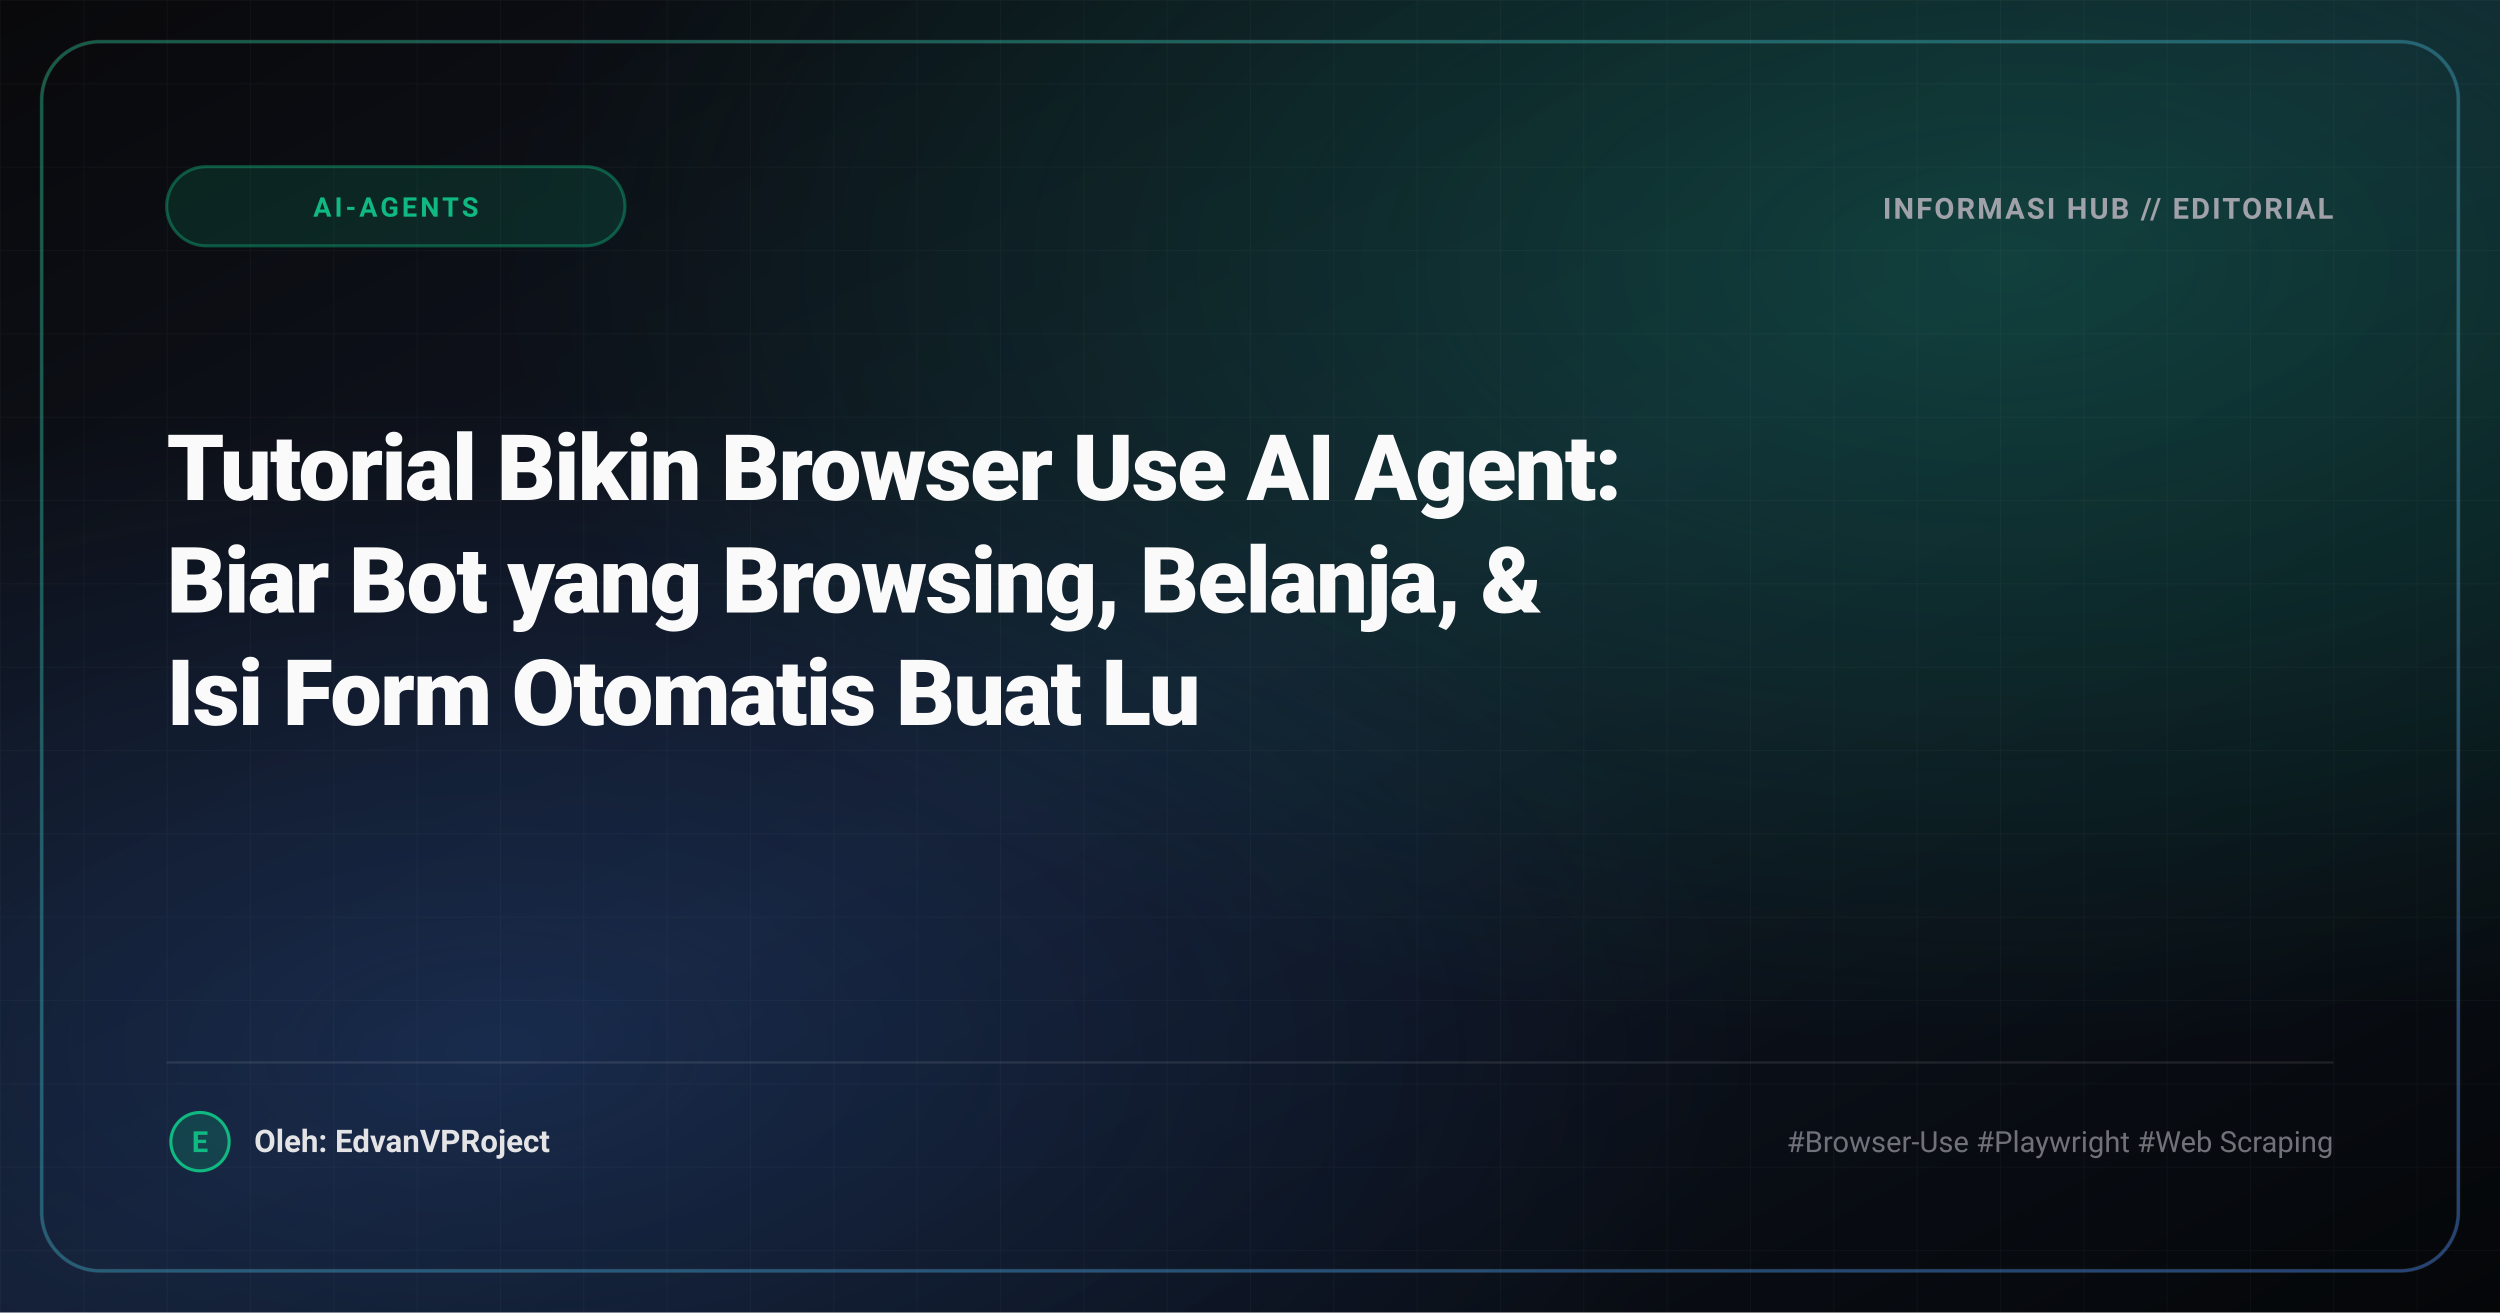
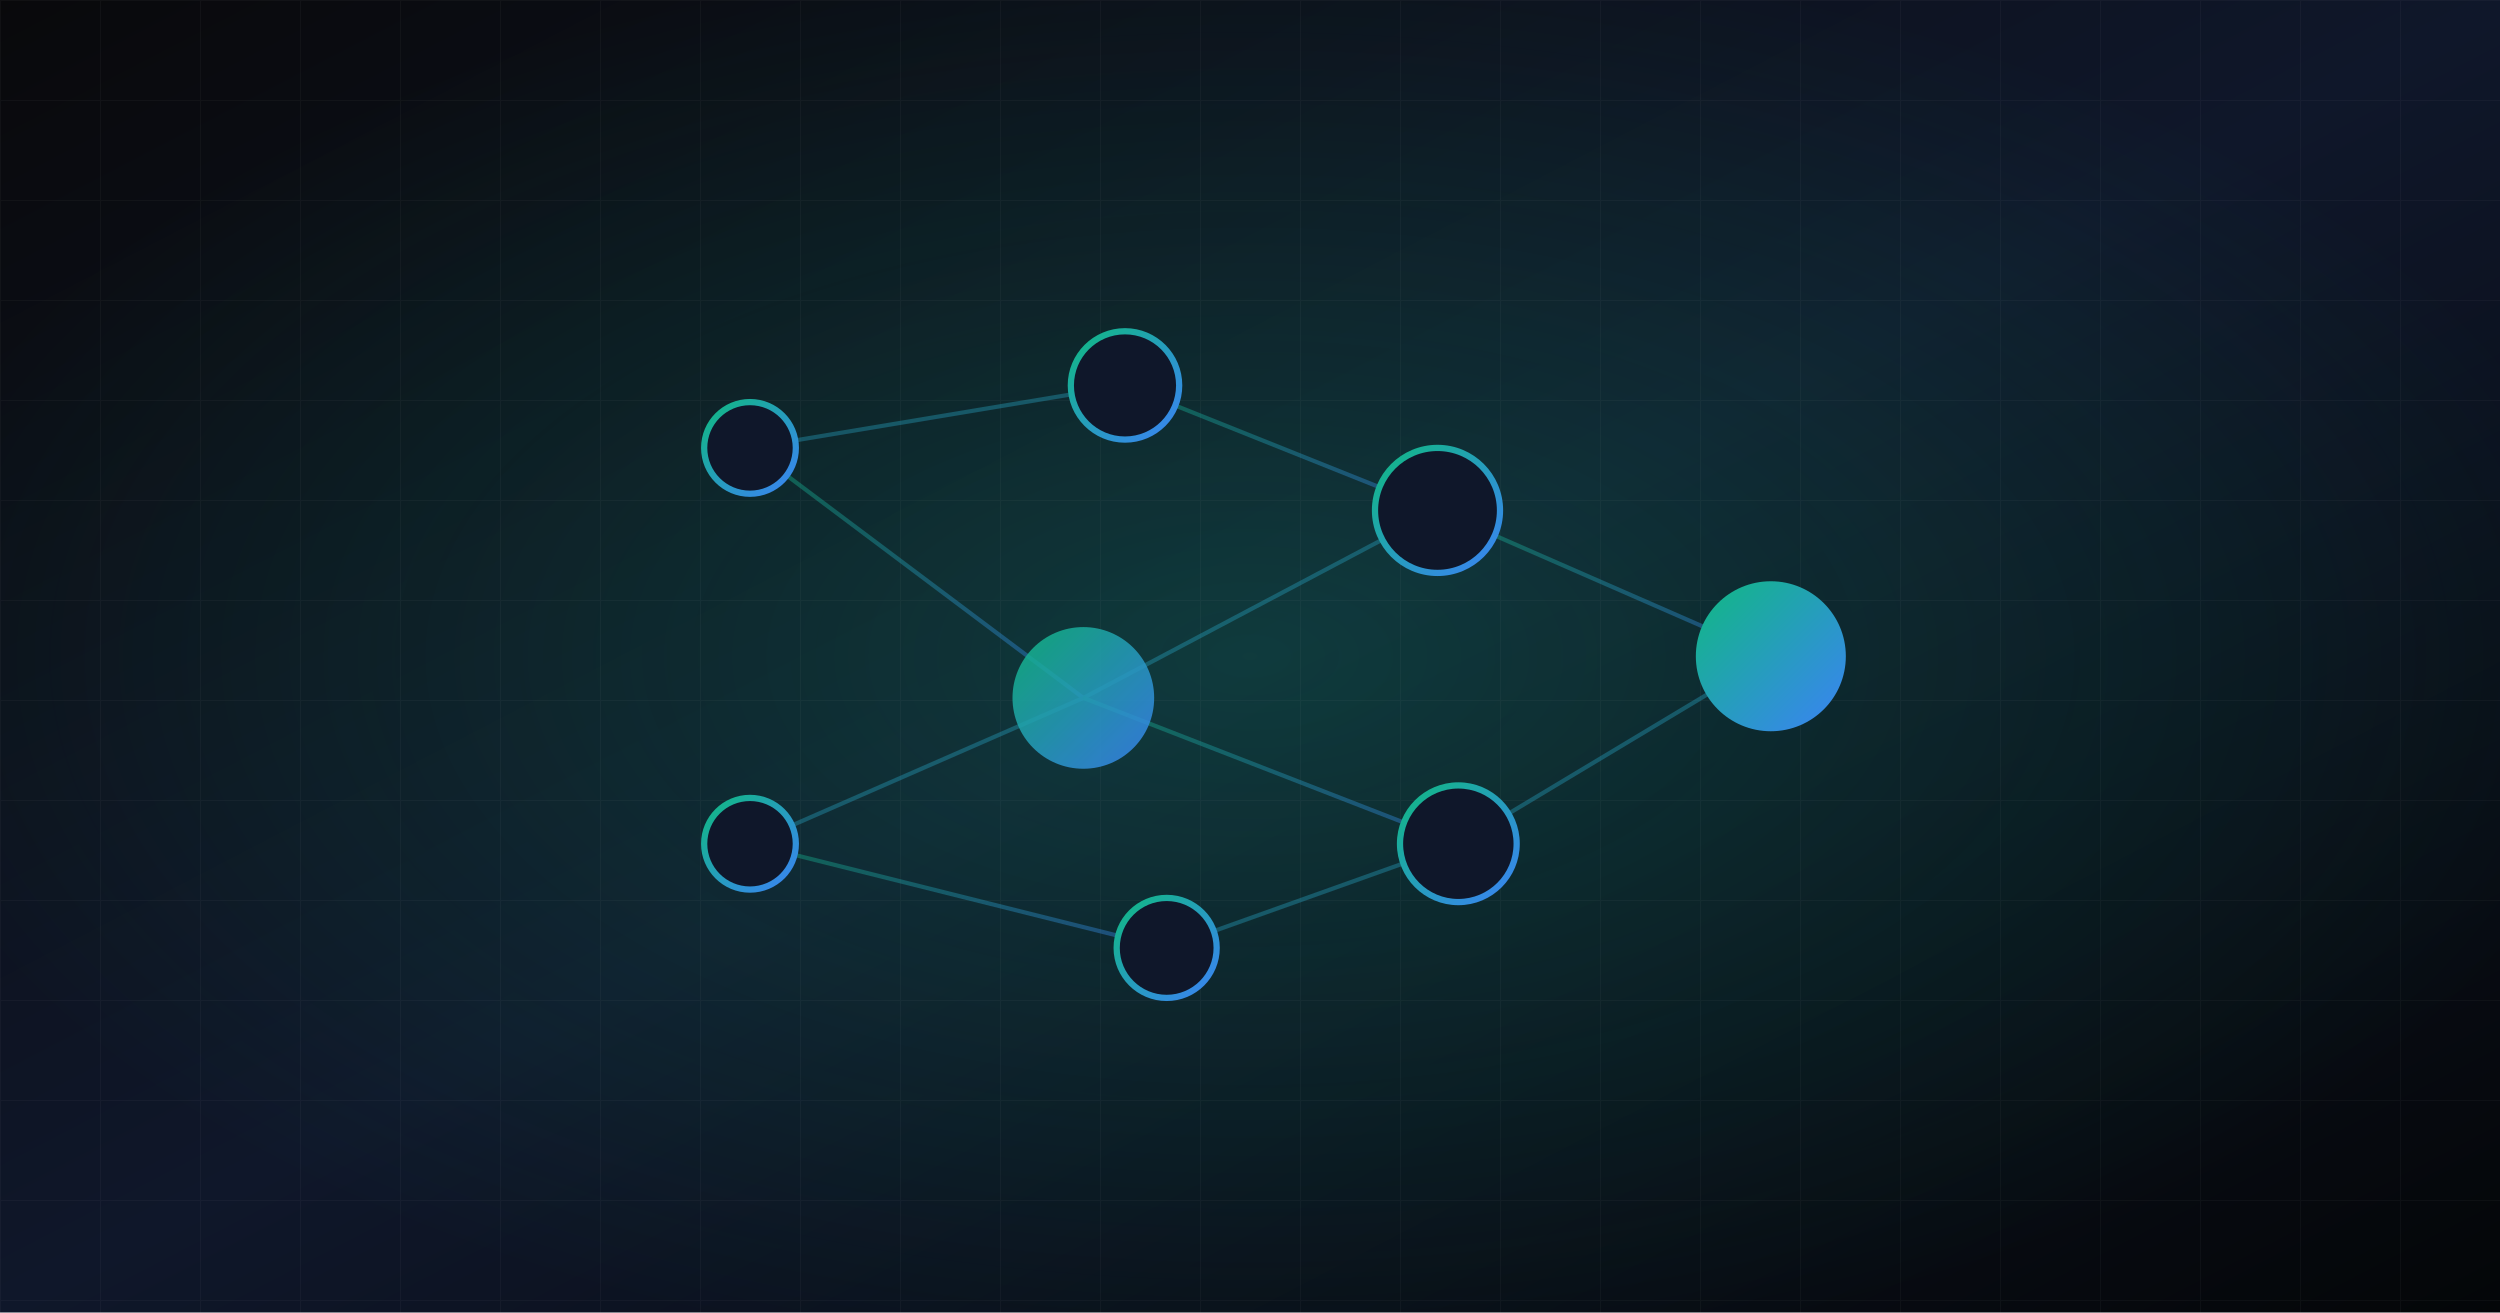
- <svg xmlns="http://www.w3.org/2000/svg" viewBox="0 0 1200 630" width="1200" height="630" shape-rendering="geometricPrecision" text-rendering="geometricPrecision">
+ <svg xmlns="http://www.w3.org/2000/svg" viewBox="0 0 1200 630" width="1200" height="630" shape-rendering="geometricPrecision">
  <defs>
-     <style>
-       text {
-         font-family: -apple-system, BlinkMacSystemFont, "Segoe UI", Roboto, "Helvetica Neue", Arial, sans-serif;
-         text-rendering: geometricPrecision;
-         -webkit-font-smoothing: antialiased;
-       }
-     </style>
    <linearGradient id="bgGrad" x1="0%" y1="0%" x2="100%" y2="100%">
      <stop offset="0%" stop-color="#09090b" />
-       <stop offset="50%" stop-color="#111827" />
+       <stop offset="50%" stop-color="#0f172a" />
      <stop offset="100%" stop-color="#040608" />
    </linearGradient>
    <linearGradient id="accGrad" x1="0%" y1="0%" x2="100%" y2="100%">
      <stop offset="0%" stop-color="#10b981" />
      <stop offset="100%" stop-color="#3b82f6" />
    </linearGradient>
-     <radialGradient id="glow" cx="80%" cy="20%" r="60%">
-       <stop offset="0%" stop-color="#10b981" stop-opacity="0.25" />
+     <radialGradient id="glow" cx="50%" cy="50%" r="55%">
+       <stop offset="0%" stop-color="#10b981" stop-opacity="0.22" />
      <stop offset="100%" stop-color="#10b981" stop-opacity="0" />
    </radialGradient>
-     <radialGradient id="glow2" cx="20%" cy="80%" r="50%">
-       <stop offset="0%" stop-color="#3b82f6" stop-opacity="0.18" />
-       <stop offset="100%" stop-color="#3b82f6" stop-opacity="0" />
-     </radialGradient>
-     <pattern id="grid" width="40" height="40" patternUnits="userSpaceOnUse">
-       <path d="M 40 0 L 0 0 0 40" fill="none" stroke="rgba(255,255,255,0.03)" stroke-width="1" />
+     <pattern id="grid" width="48" height="48" patternUnits="userSpaceOnUse">
+       <path d="M 48 0 L 0 0 0 48" fill="none" stroke="rgba(255,255,255,0.035)" stroke-width="1" />
    </pattern>
  </defs>
  <rect width="1200" height="630" fill="url(#bgGrad)" />
  <rect width="1200" height="630" fill="url(#glow)" />
-   <rect width="1200" height="630" fill="url(#glow2)" />
  <rect width="1200" height="630" fill="url(#grid)" />
-   <rect x="20" y="20" width="1160" height="590" rx="28" fill="none" stroke="rgba(255,255,255,0.08)" stroke-width="2" />
-   <rect x="20" y="20" width="1160" height="590" rx="28" fill="none" stroke="url(#accGrad)" stroke-width="1.5" opacity="0.4" />
-   <g transform="translate(80, 80)">
-     <rect x="0" y="0" width="220" height="38" rx="19" fill="#10b981" fill-opacity="0.15" stroke="#10b981" stroke-opacity="0.4" stroke-width="1.5" />
-     <text x="110" y="24" fill="#10b981" font-family="system-ui, -apple-system, sans-serif" font-size="13" font-weight="700" text-anchor="middle" letter-spacing="1.5">
-       AI-AGENTS
-     </text>
-     <text x="1040" y="25" fill="#a1a1aa" font-family="monospace, monospace" font-size="14" font-weight="600" text-anchor="end" letter-spacing="1">
-       INFORMASI HUB // EDITORIAL
-     </text>
-   </g>
-   <g transform="translate(0, 200)">
-     <text x="80" y="40" fill="#fafafa" font-family="system-ui, -apple-system, sans-serif" font-size="44" font-weight="800" letter-spacing="-0.8">
-       <tspan x="80" dy="0">Tutorial Bikin Browser Use AI Agent:</tspan>
-       <tspan x="80" dy="54">Biar Bot yang Browsing, Belanja, &amp;</tspan>
-       <tspan x="80" dy="54">Isi Form Otomatis Buat Lu</tspan>
-     </text>
-   </g>
-   <g transform="translate(80, 510)">
-     <line x1="0" y1="0" x2="1040" y2="0" stroke="rgba(255,255,255,0.1)" stroke-width="1" />
-     <circle cx="16" cy="38" r="14" fill="#10b981" fill-opacity="0.2" stroke="#10b981" stroke-width="1.5" />
-     <text x="16" y="43" fill="#10b981" font-family="sans-serif" font-size="14" font-weight="bold" text-anchor="middle">E</text>
-     <text x="42" y="43" fill="#e4e4e7" font-family="monospace, monospace" font-size="15" font-weight="600">
-       Oleh: EdvanVPRoject
-     </text>
-     <text x="1040" y="43" fill="#71717a" font-family="monospace, monospace" font-size="14" text-anchor="end">
-       #Browser-Use   #Playwright   #Web Scraping
-     </text>
+   <g transform="translate(600, 315)">
+     <g stroke="url(#accGrad)" stroke-width="2" opacity="0.4">
+       <line x1="-240" y1="-100" x2="-60" y2="-130" />
+       <line x1="-240" y1="-100" x2="-80" y2="20" />
+       <line x1="-240" y1="90" x2="-80" y2="20" />
+       <line x1="-240" y1="90" x2="-40" y2="140" />
+       <line x1="-60" y1="-130" x2="90" y2="-70" />
+       <line x1="-80" y1="20" x2="90" y2="-70" />
+       <line x1="-80" y1="20" x2="100" y2="90" />
+       <line x1="-40" y1="140" x2="100" y2="90" />
+       <line x1="90" y1="-70" x2="250" y2="0" />
+       <line x1="100" y1="90" x2="250" y2="0" />
+     </g>
+     <circle cx="-240" cy="-100" r="22" fill="#0f172a" stroke="url(#accGrad)" stroke-width="3" />
+     <circle cx="-240" cy="90" r="22" fill="#0f172a" stroke="url(#accGrad)" stroke-width="3" />
+     <circle cx="-60" cy="-130" r="26" fill="#0f172a" stroke="url(#accGrad)" stroke-width="3" />
+     <circle cx="-80" cy="20" r="34" fill="url(#accGrad)" opacity="0.85" />
+     <circle cx="-40" cy="140" r="24" fill="#0f172a" stroke="url(#accGrad)" stroke-width="3" />
+     <circle cx="90" cy="-70" r="30" fill="#0f172a" stroke="url(#accGrad)" stroke-width="3" />
+     <circle cx="100" cy="90" r="28" fill="#0f172a" stroke="url(#accGrad)" stroke-width="3" />
+     <circle cx="250" cy="0" r="36" fill="url(#accGrad)" />
  </g>
</svg>
